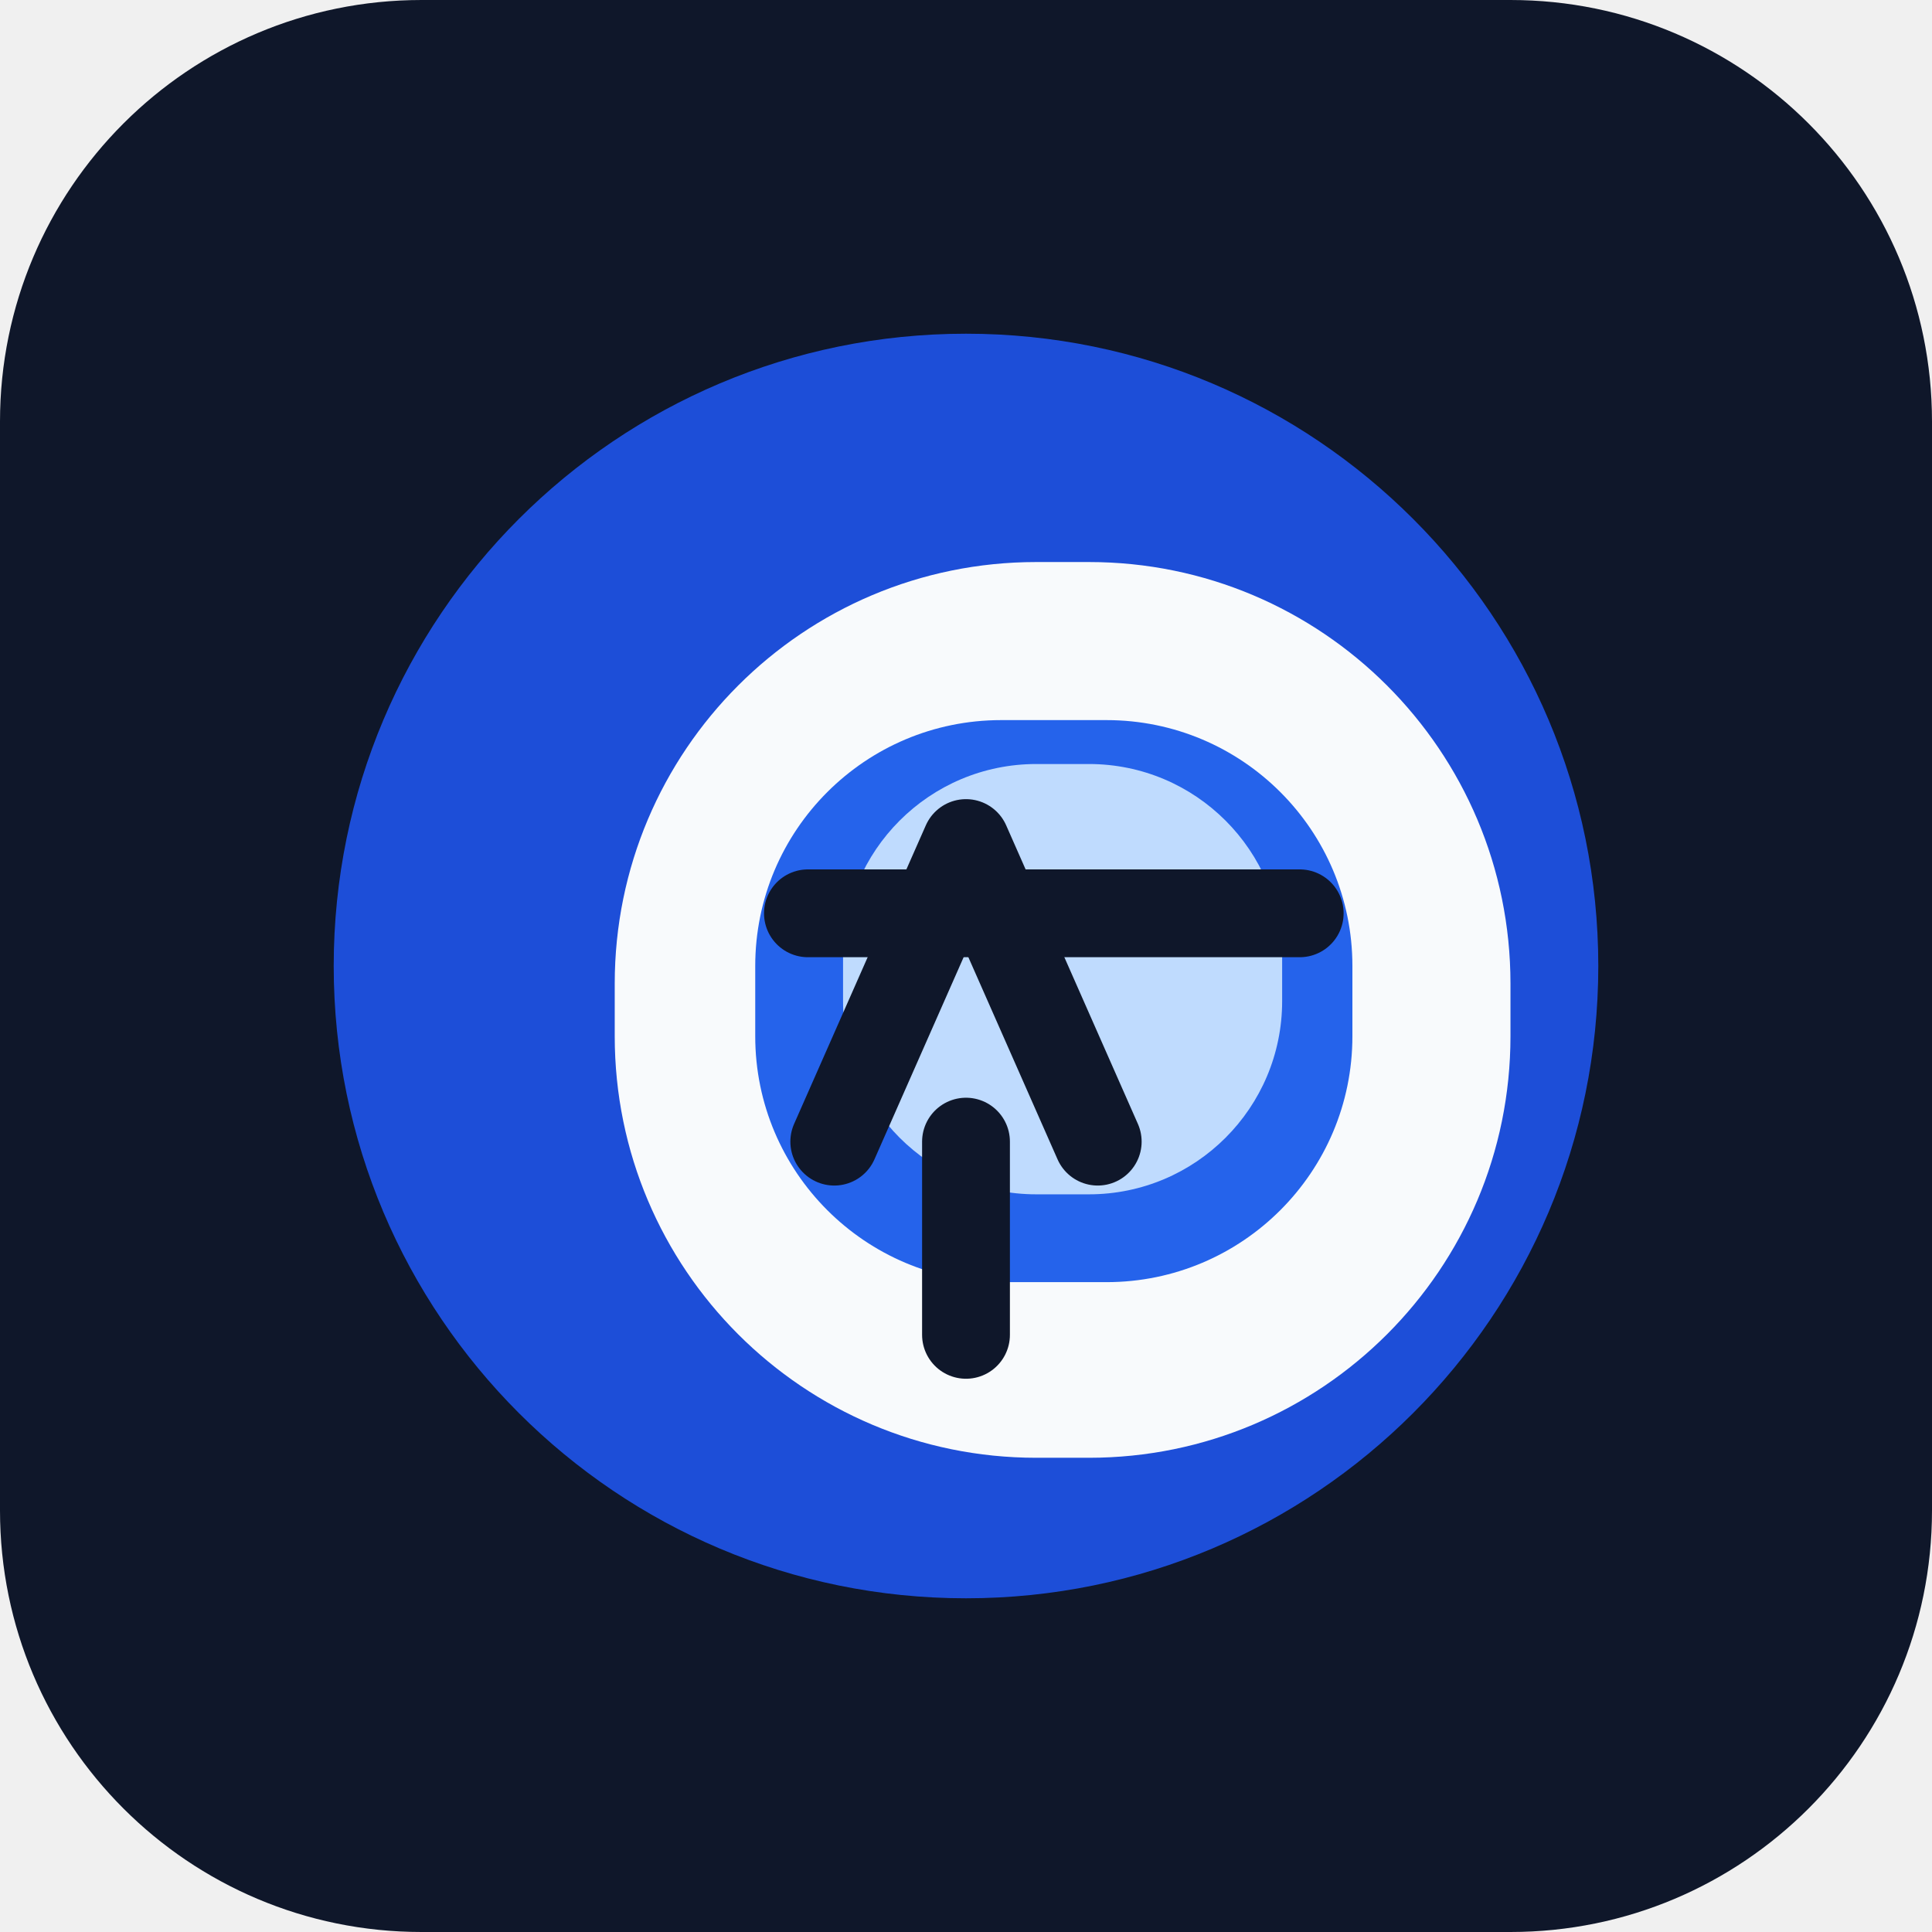
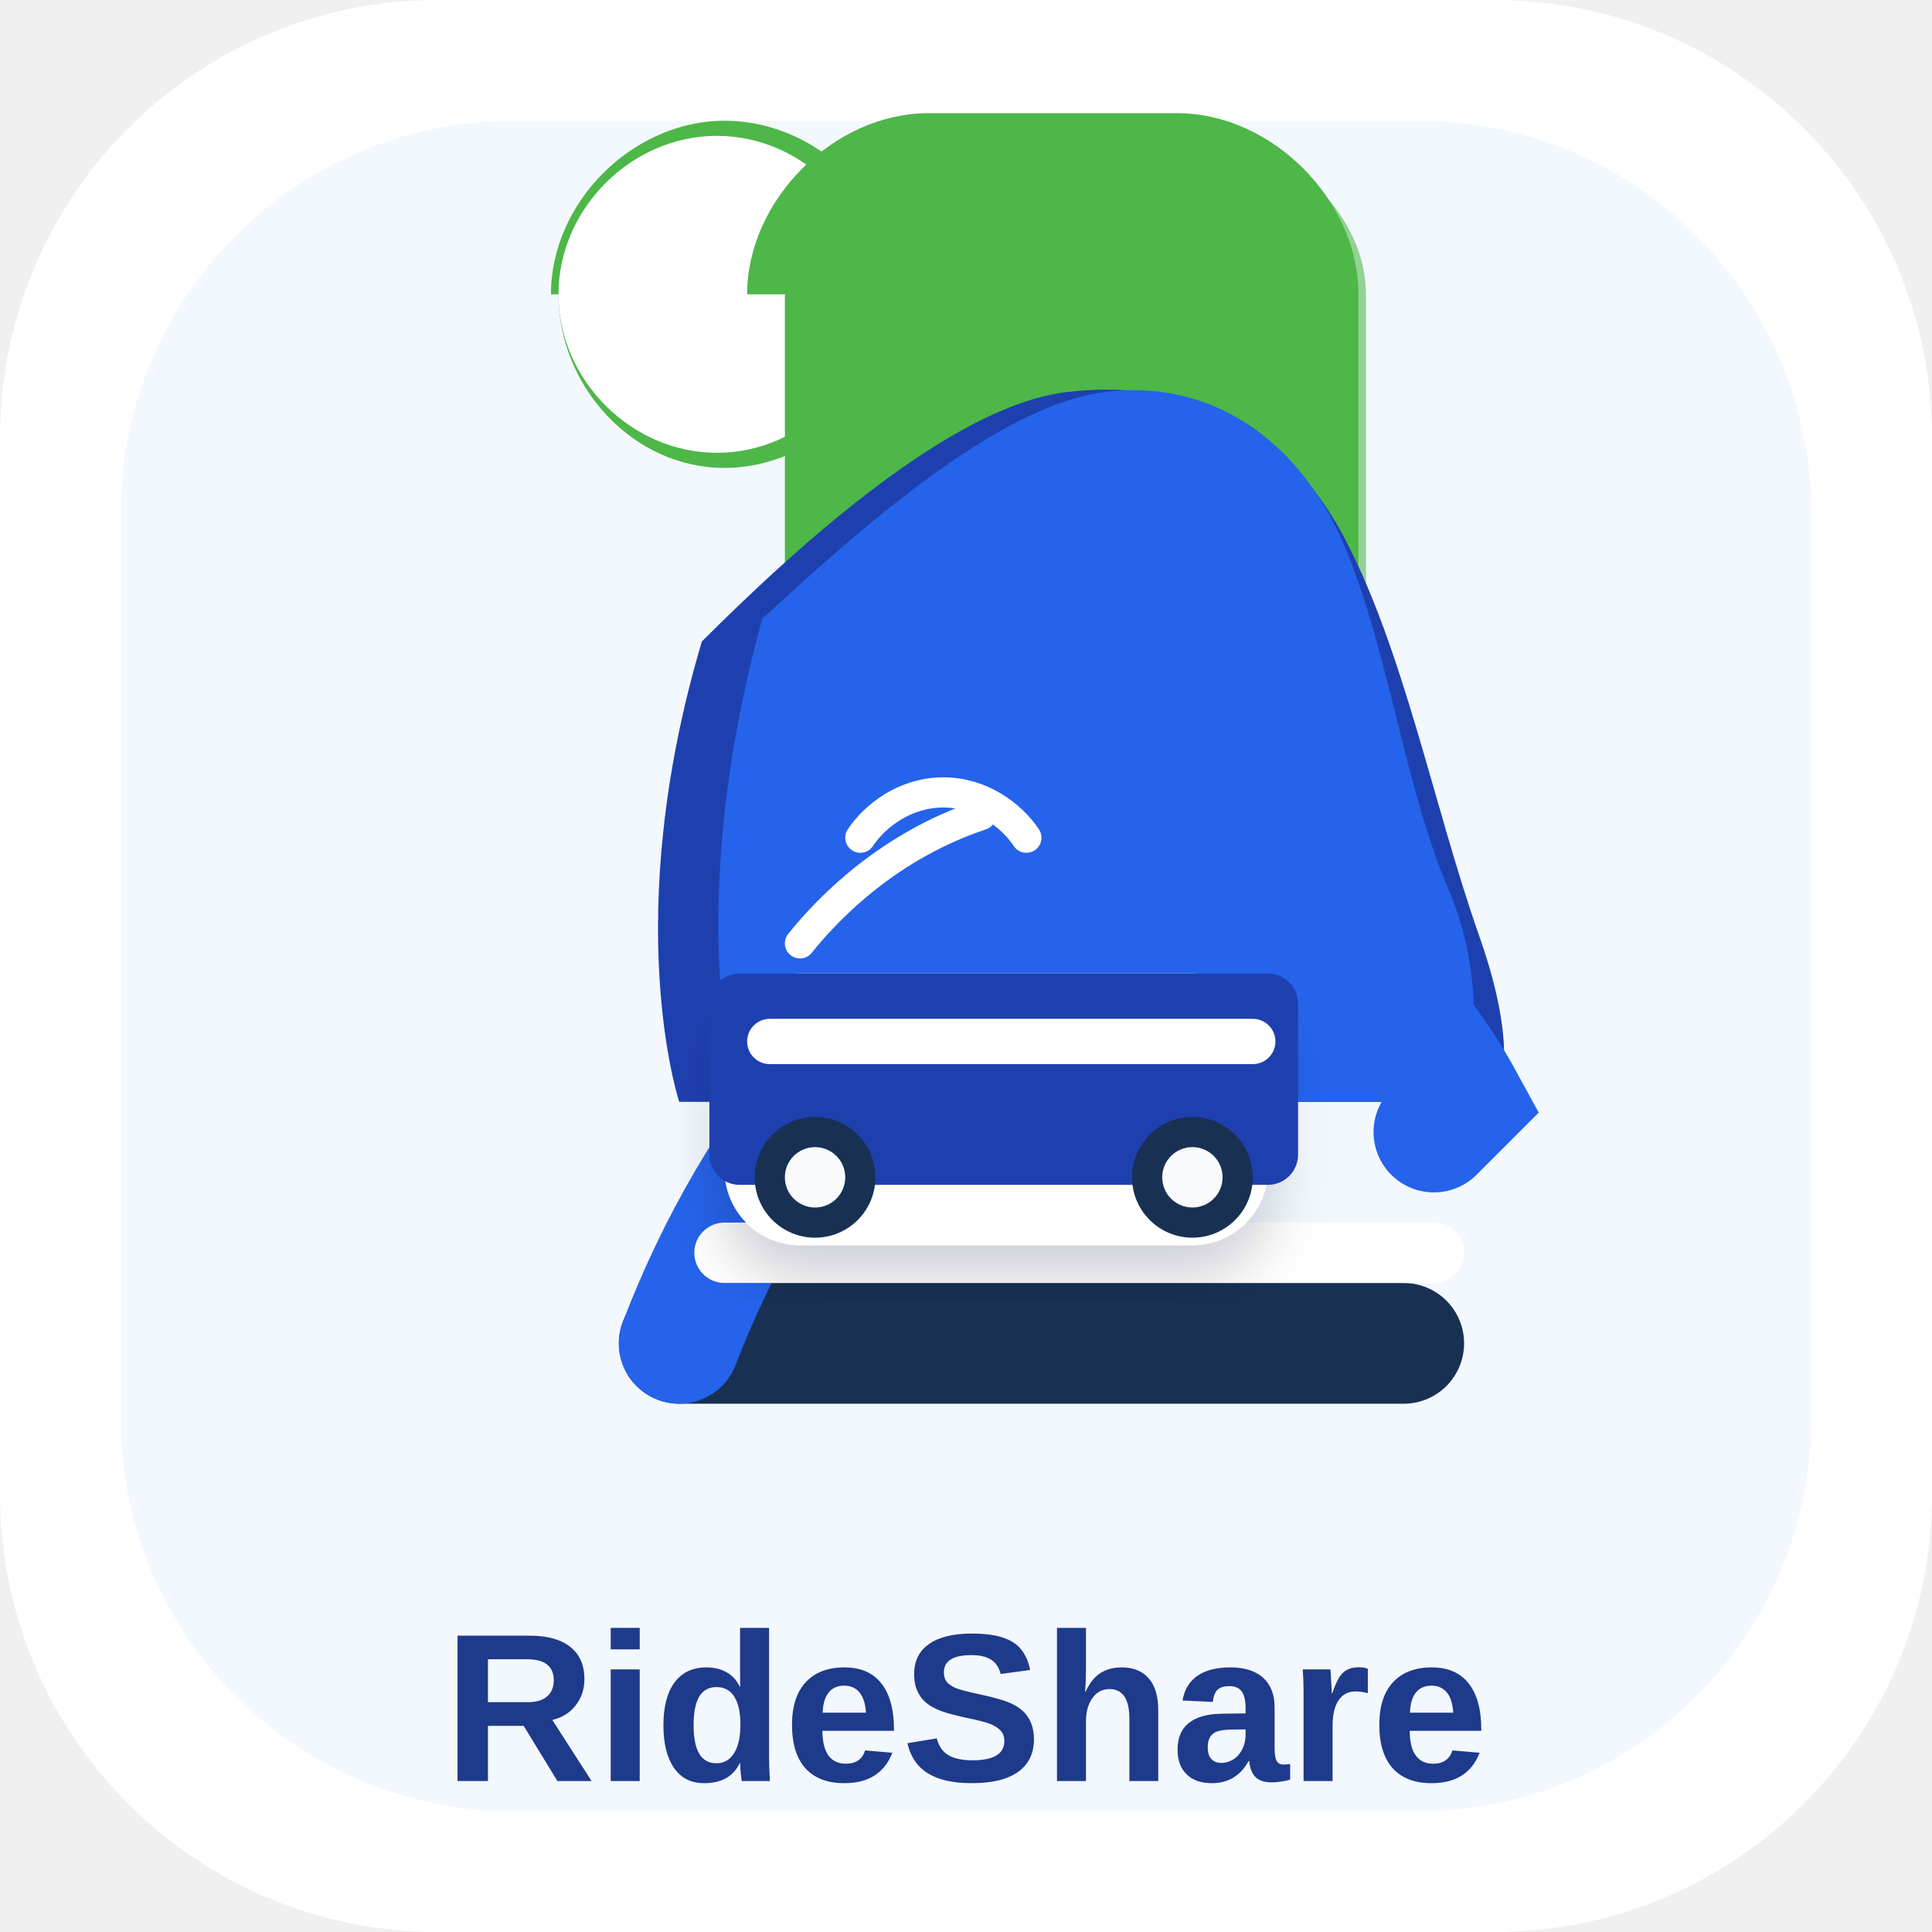
- <svg xmlns="http://www.w3.org/2000/svg" width="220" height="220" viewBox="0 0 220 220" fill="none">
-   <rect width="220" height="220" rx="48" fill="#0F172A" />
-   <circle cx="110" cy="110" r="72" fill="#1D4ED8" />
-   <path d="M70 112C70 85.49 91.49 64 118 64H124C150.51 64 172 85.49 172 112V118C172 144.51 150.51 166 124 166H118C91.49 166 70 144.51 70 118V112Z" fill="#F8FAFC" />
-   <path d="M86 110C86 94.536 98.536 82 114 82H126C141.464 82 154 94.536 154 110V118C154 133.464 141.464 146 126 146H114C98.536 146 86 133.464 86 118V110Z" fill="#2563EB" />
-   <path d="M96 109C96 96.85 105.85 87 118 87H124C136.15 87 146 96.85 146 109V114C146 126.15 136.15 136 124 136H118C105.85 136 96 126.15 96 114V109Z" fill="#BFDBFE" />
-   <path d="M92 104H148" stroke="#0F172A" stroke-width="10" stroke-linecap="round" />
-   <path d="M95 130L110 96L125 130" stroke="#0F172A" stroke-width="10" stroke-linecap="round" stroke-linejoin="round" />
-   <path d="M110 130V152" stroke="#0F172A" stroke-width="10" stroke-linecap="round" />
+ <svg xmlns="http://www.w3.org/2000/svg" width="256" height="256" viewBox="0 0 256 256" fill="none">
+   <rect width="256" height="256" rx="58" fill="#FFFFFF" />
+   <rect x="16" y="16" width="224" height="224" rx="52" fill="#F3F8FF" />
+   <path d="M74 39C74 51.18 83.82 62 96 62C108.18 62 119 51.18 119 39C119 26.298 108.18 16 96 16C83.82 16 73 26.82 73 39Z" fill="#4DB748" />
+   <path d="M74 39C74 50.34 83.66 60 95 60C106.34 60 116 50.34 116 39C116 27.66 106.34 18 95 18C83.66 18 74 27.66 74 39Z" fill="#FFFFFF" />
+   <path d="M99 39C99 26.51 110.51 15 123 15H156C168.49 15 180 26.51 180 39V89C180 101.49 168.49 113 156 113H128C115.51 113 104 101.49 104 89V39H99Z" fill="#4DB748" />
+   <path d="M123 39C123 28.72 132.72 19 143 19H161C171.28 19 181 28.72 181 39V89C181 99.28 171.28 109 161 109H143C132.72 109 123 99.28 123 89V39Z" fill="#4DB748" opacity="0.58" />
+   <path d="M93 85C106 72 126 54 141 52C156 50 170 56 178 71C186 86 190 107 196 124C202 141 198 146 198 146H90C90 146 82 122 93 85Z" fill="#1E40AF" />
+   <path d="M101 82C114 70 132 54 146 52C160 50 172 58 178 72C184 86 186 104 192 118C198 132 194 146 194 146H98C98 146 90 122 101 82Z" fill="#2563EB" />
+   <path d="M114 111C116 108 120 105 125 105C130 105 134 108 136 111" stroke="#FFFFFF" stroke-width="4" stroke-linecap="round" />
+   <path d="M106 125C110 120 118 112 130 108" stroke="#FFFFFF" stroke-width="4" stroke-linecap="round" />
+   <path d="M90 178H186" stroke="#183153" stroke-width="16" stroke-linecap="round" />
+   <path d="M90 178C100 152 118 129 141 123C164 117 182 124 194 146L190 150" stroke="#2563EB" stroke-width="16" stroke-linecap="round" />
+   <path d="M96 166H190" stroke="#FFFFFF" stroke-width="8" stroke-linecap="round" />
+   <g filter="url(#carShadow)">
+     <rect x="96" y="129" width="72" height="36" rx="10" fill="#FFFFFF" />
+   </g>
+   <path d="M98 129H168C170.21 129 172 130.79 172 133V153C172 155.21 170.21 157 168 157H98C95.79 157 94 155.21 94 153V133C94 130.79 95.79 129 98 129Z" fill="#1E40AF" />
+   <path d="M102 138H166" stroke="#FFFFFF" stroke-width="6" stroke-linecap="round" />
+   <circle cx="108" cy="156" r="8" fill="#183153" />
+   <circle cx="158" cy="156" r="8" fill="#183153" />
+   <circle cx="108" cy="156" r="4" fill="#F8FAFC" />
+   <circle cx="158" cy="156" r="4" fill="#F8FAFC" />
+   <text x="128" y="236" text-anchor="middle" font-family="Segoe UI, Arial, sans-serif" font-size="28" font-weight="800" fill="#1E3A8A">RideShare</text>
+   <defs>
+     <filter id="carShadow" x="90" y="126" width="88" height="46" filterUnits="userSpaceOnUse" color-interpolation-filters="sRGB">
+       <feDropShadow dx="0" dy="4" stdDeviation="4" flood-color="#0F172A" flood-opacity="0.2" />
+     </filter>
+   </defs>
</svg>
